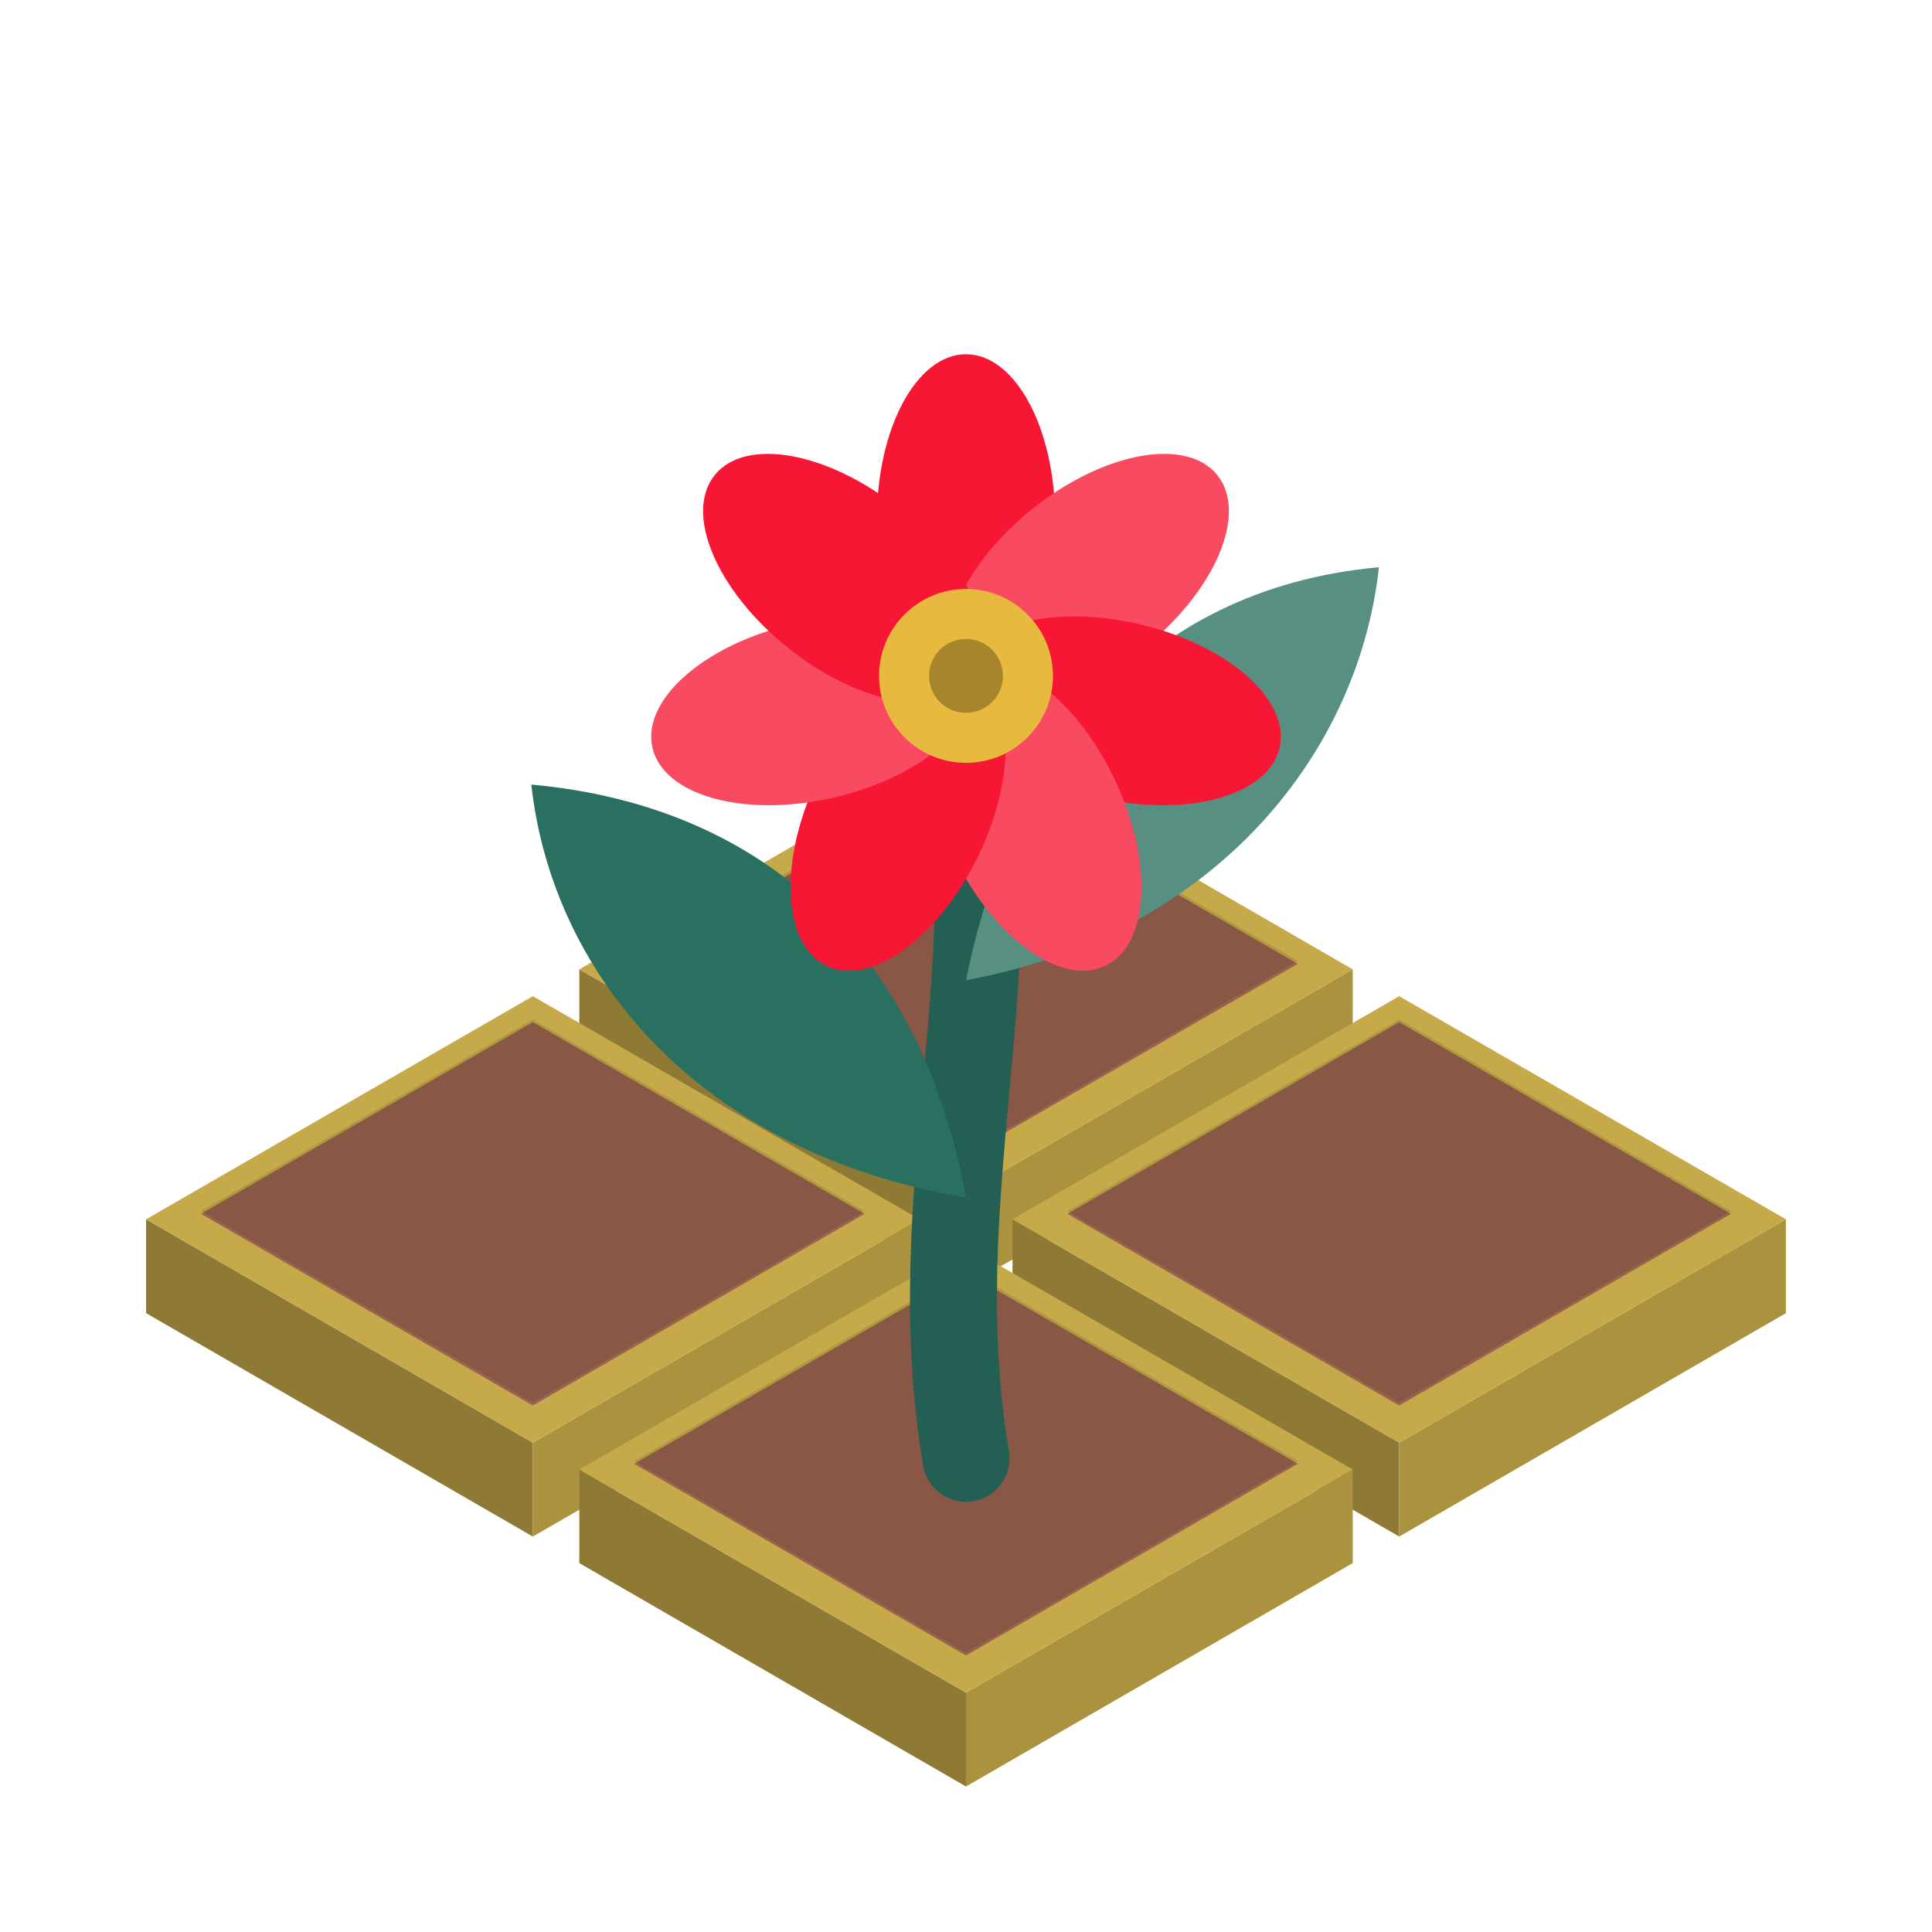
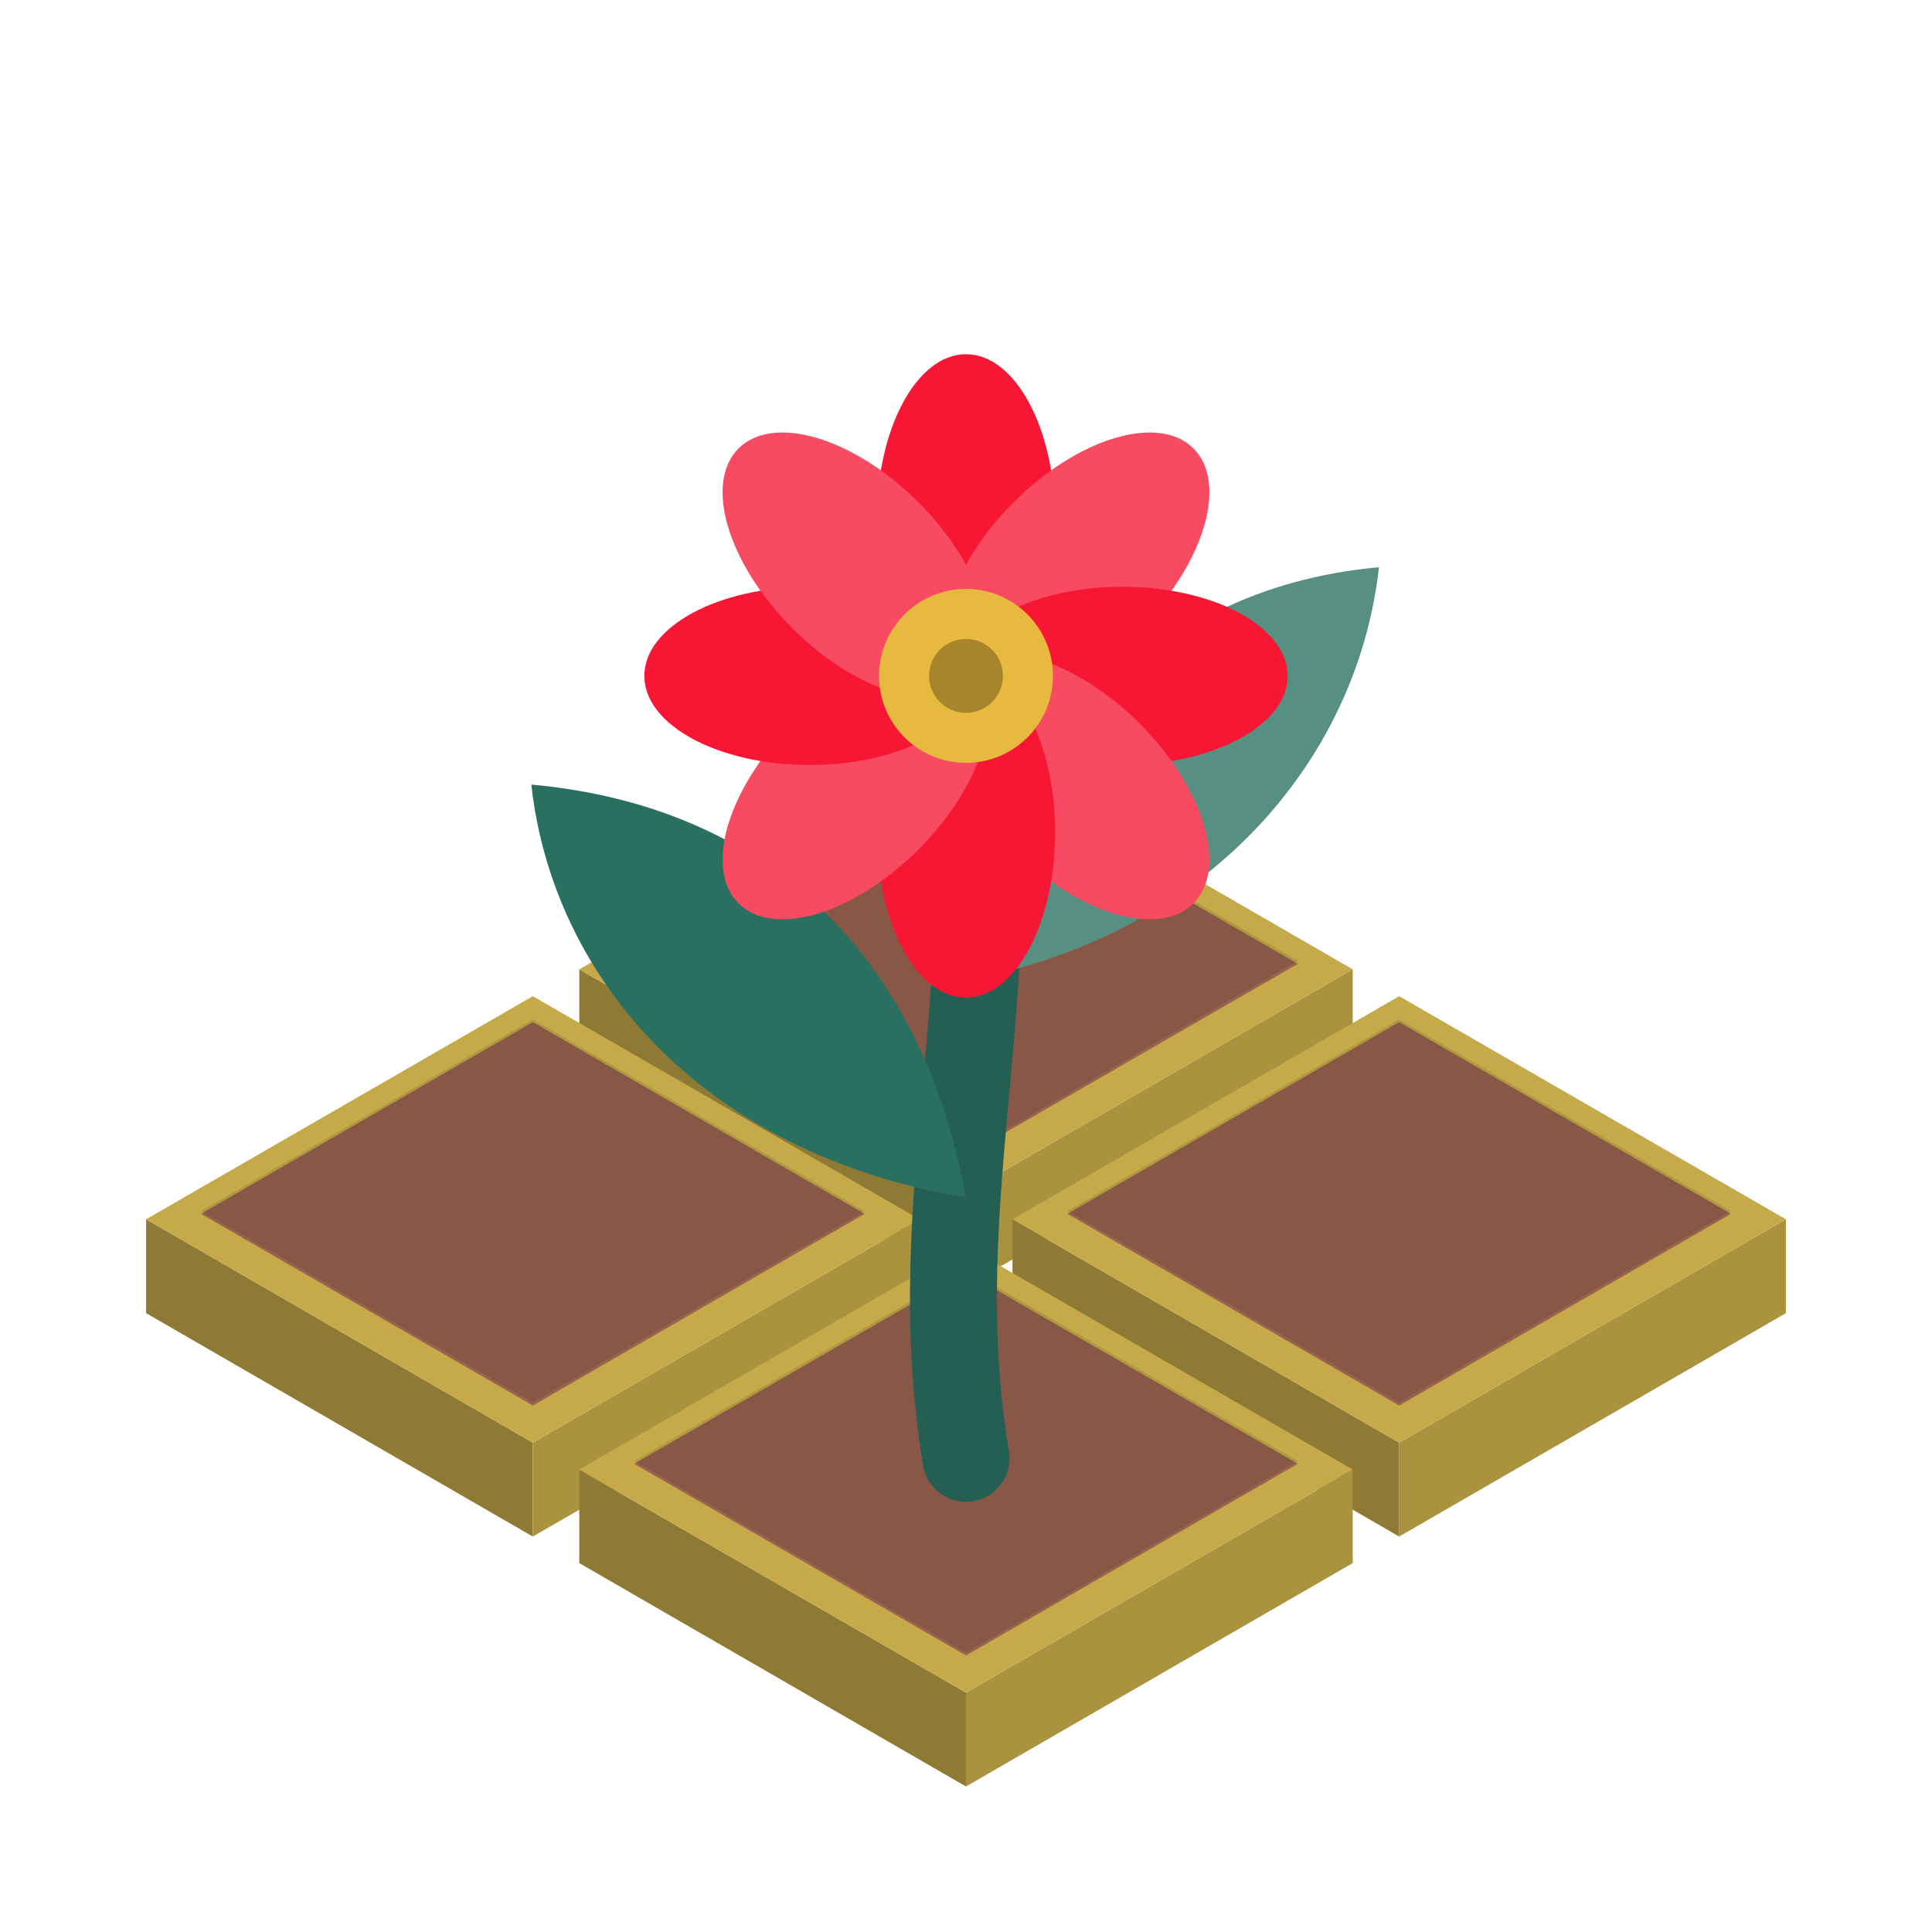
<svg xmlns="http://www.w3.org/2000/svg" viewBox="0 0 64 64" width="64" height="64" role="img" aria-label="Filippo Italiano">
  <polygon points="19.19,32.11 32.00,39.51 32.00,42.61 19.19,35.22" fill="#8e7a35" />
  <polygon points="44.81,32.11 32.00,39.51 32.00,42.61 44.81,35.22" fill="#aa923f" />
  <polygon points="32.00,24.71 44.81,32.11 32.00,39.51 19.19,32.11" fill="#c6aa4a" />
  <polygon points="32.00,25.58 42.99,31.93 32.00,38.27 21.01,31.93" fill="#9a634e" />
  <polygon points="32.00,25.49 42.99,31.83 32.00,38.18 21.01,31.83" fill="#000000" opacity="0.12" />
  <polygon points="33.54,40.39 46.35,47.79 46.35,50.90 33.54,43.50" fill="#8e7a35" />
  <polygon points="59.16,40.39 46.35,47.79 46.35,50.90 59.16,43.50" fill="#aa923f" />
  <polygon points="46.35,33.00 59.16,40.39 46.35,47.79 33.54,40.39" fill="#c6aa4a" />
  <polygon points="46.35,33.86 57.34,40.21 46.35,46.56 35.36,40.21" fill="#9a634e" />
  <polygon points="46.35,33.77 57.34,40.12 46.35,46.46 35.36,40.12" fill="#000000" opacity="0.12" />
  <polygon points="4.84,40.39 17.65,47.79 17.65,50.90 4.84,43.50" fill="#8e7a35" />
  <polygon points="30.46,40.39 17.65,47.79 17.65,50.90 30.46,43.50" fill="#aa923f" />
  <polygon points="17.65,33.00 30.46,40.39 17.65,47.79 4.84,40.39" fill="#c6aa4a" />
  <polygon points="17.65,33.86 28.64,40.21 17.65,46.56 6.66,40.21" fill="#9a634e" />
  <polygon points="17.65,33.77 28.64,40.12 17.65,46.46 6.66,40.12" fill="#000000" opacity="0.12" />
  <polygon points="19.19,48.68 32.00,56.07 32.00,59.18 19.19,51.78" fill="#8e7a35" />
  <polygon points="44.81,48.68 32.00,56.07 32.00,59.18 44.81,51.78" fill="#aa923f" />
  <polygon points="32.00,41.28 44.81,48.68 32.00,56.07 19.19,48.68" fill="#c6aa4a" />
  <polygon points="32.00,42.15 42.99,48.49 32.00,54.84 21.01,48.49" fill="#9a634e" />
  <polygon points="32.00,42.05 42.99,48.40 32.00,54.75 21.01,48.40" fill="#000000" opacity="0.12" />
  <g transform="translate(32.00 48.31) scale(0.72)">
    <path d="M0 0 C-2 -12 2 -22 0 -34" fill="none" stroke="#235f52" stroke-width="4" stroke-linecap="round" />
    <path d="M0 -12 C-12 -14 -19 -22 -20 -31 C-9 -30 -2 -23 0 -12 z" fill="#2a7061" />
    <path d="M0 -22 C11 -24 18 -32 19 -41 C8 -40 2 -32 0 -22 z" fill="#588f83" />
    <g transform="translate(0 -36)">
      <ellipse cx="0" cy="-7.2" rx="4.1" ry="7.6" fill="#f71735" transform="rotate(0.0)" />
-       <ellipse cx="0" cy="-7.2" rx="4.1" ry="7.6" fill="#f84a61" transform="rotate(51.4)" />
-       <ellipse cx="0" cy="-7.2" rx="4.1" ry="7.6" fill="#f71735" transform="rotate(102.9)" />
-       <ellipse cx="0" cy="-7.2" rx="4.1" ry="7.6" fill="#f84a61" transform="rotate(154.3)" />
-       <ellipse cx="0" cy="-7.2" rx="4.1" ry="7.6" fill="#f71735" transform="rotate(205.7)" />
-       <ellipse cx="0" cy="-7.2" rx="4.1" ry="7.6" fill="#f84a61" transform="rotate(257.1)" />
-       <ellipse cx="0" cy="-7.2" rx="4.1" ry="7.6" fill="#f71735" transform="rotate(308.6)" />
+       <ellipse cx="0" cy="-7.2" rx="4.1" ry="7.6" fill="#f84a61" transform="rotate(45.0)" />
+       <ellipse cx="0" cy="-7.2" rx="4.1" ry="7.6" fill="#f71735" transform="rotate(90.0)" />
+       <ellipse cx="0" cy="-7.2" rx="4.1" ry="7.6" fill="#f84a61" transform="rotate(135.0)" />
+       <ellipse cx="0" cy="-7.2" rx="4.1" ry="7.6" fill="#f71735" transform="rotate(180.0)" />
+       <ellipse cx="0" cy="-7.2" rx="4.1" ry="7.6" fill="#f84a61" transform="rotate(225.0)" />
+       <ellipse cx="0" cy="-7.2" rx="4.1" ry="7.6" fill="#f71735" transform="rotate(270.0)" />
+       <ellipse cx="0" cy="-7.2" rx="4.1" ry="7.6" fill="#f84a61" transform="rotate(315.0)" />
      <circle r="4" fill="#e8b93f" />
      <circle r="1.7" fill="#a7852d" />
    </g>
  </g>
</svg>
